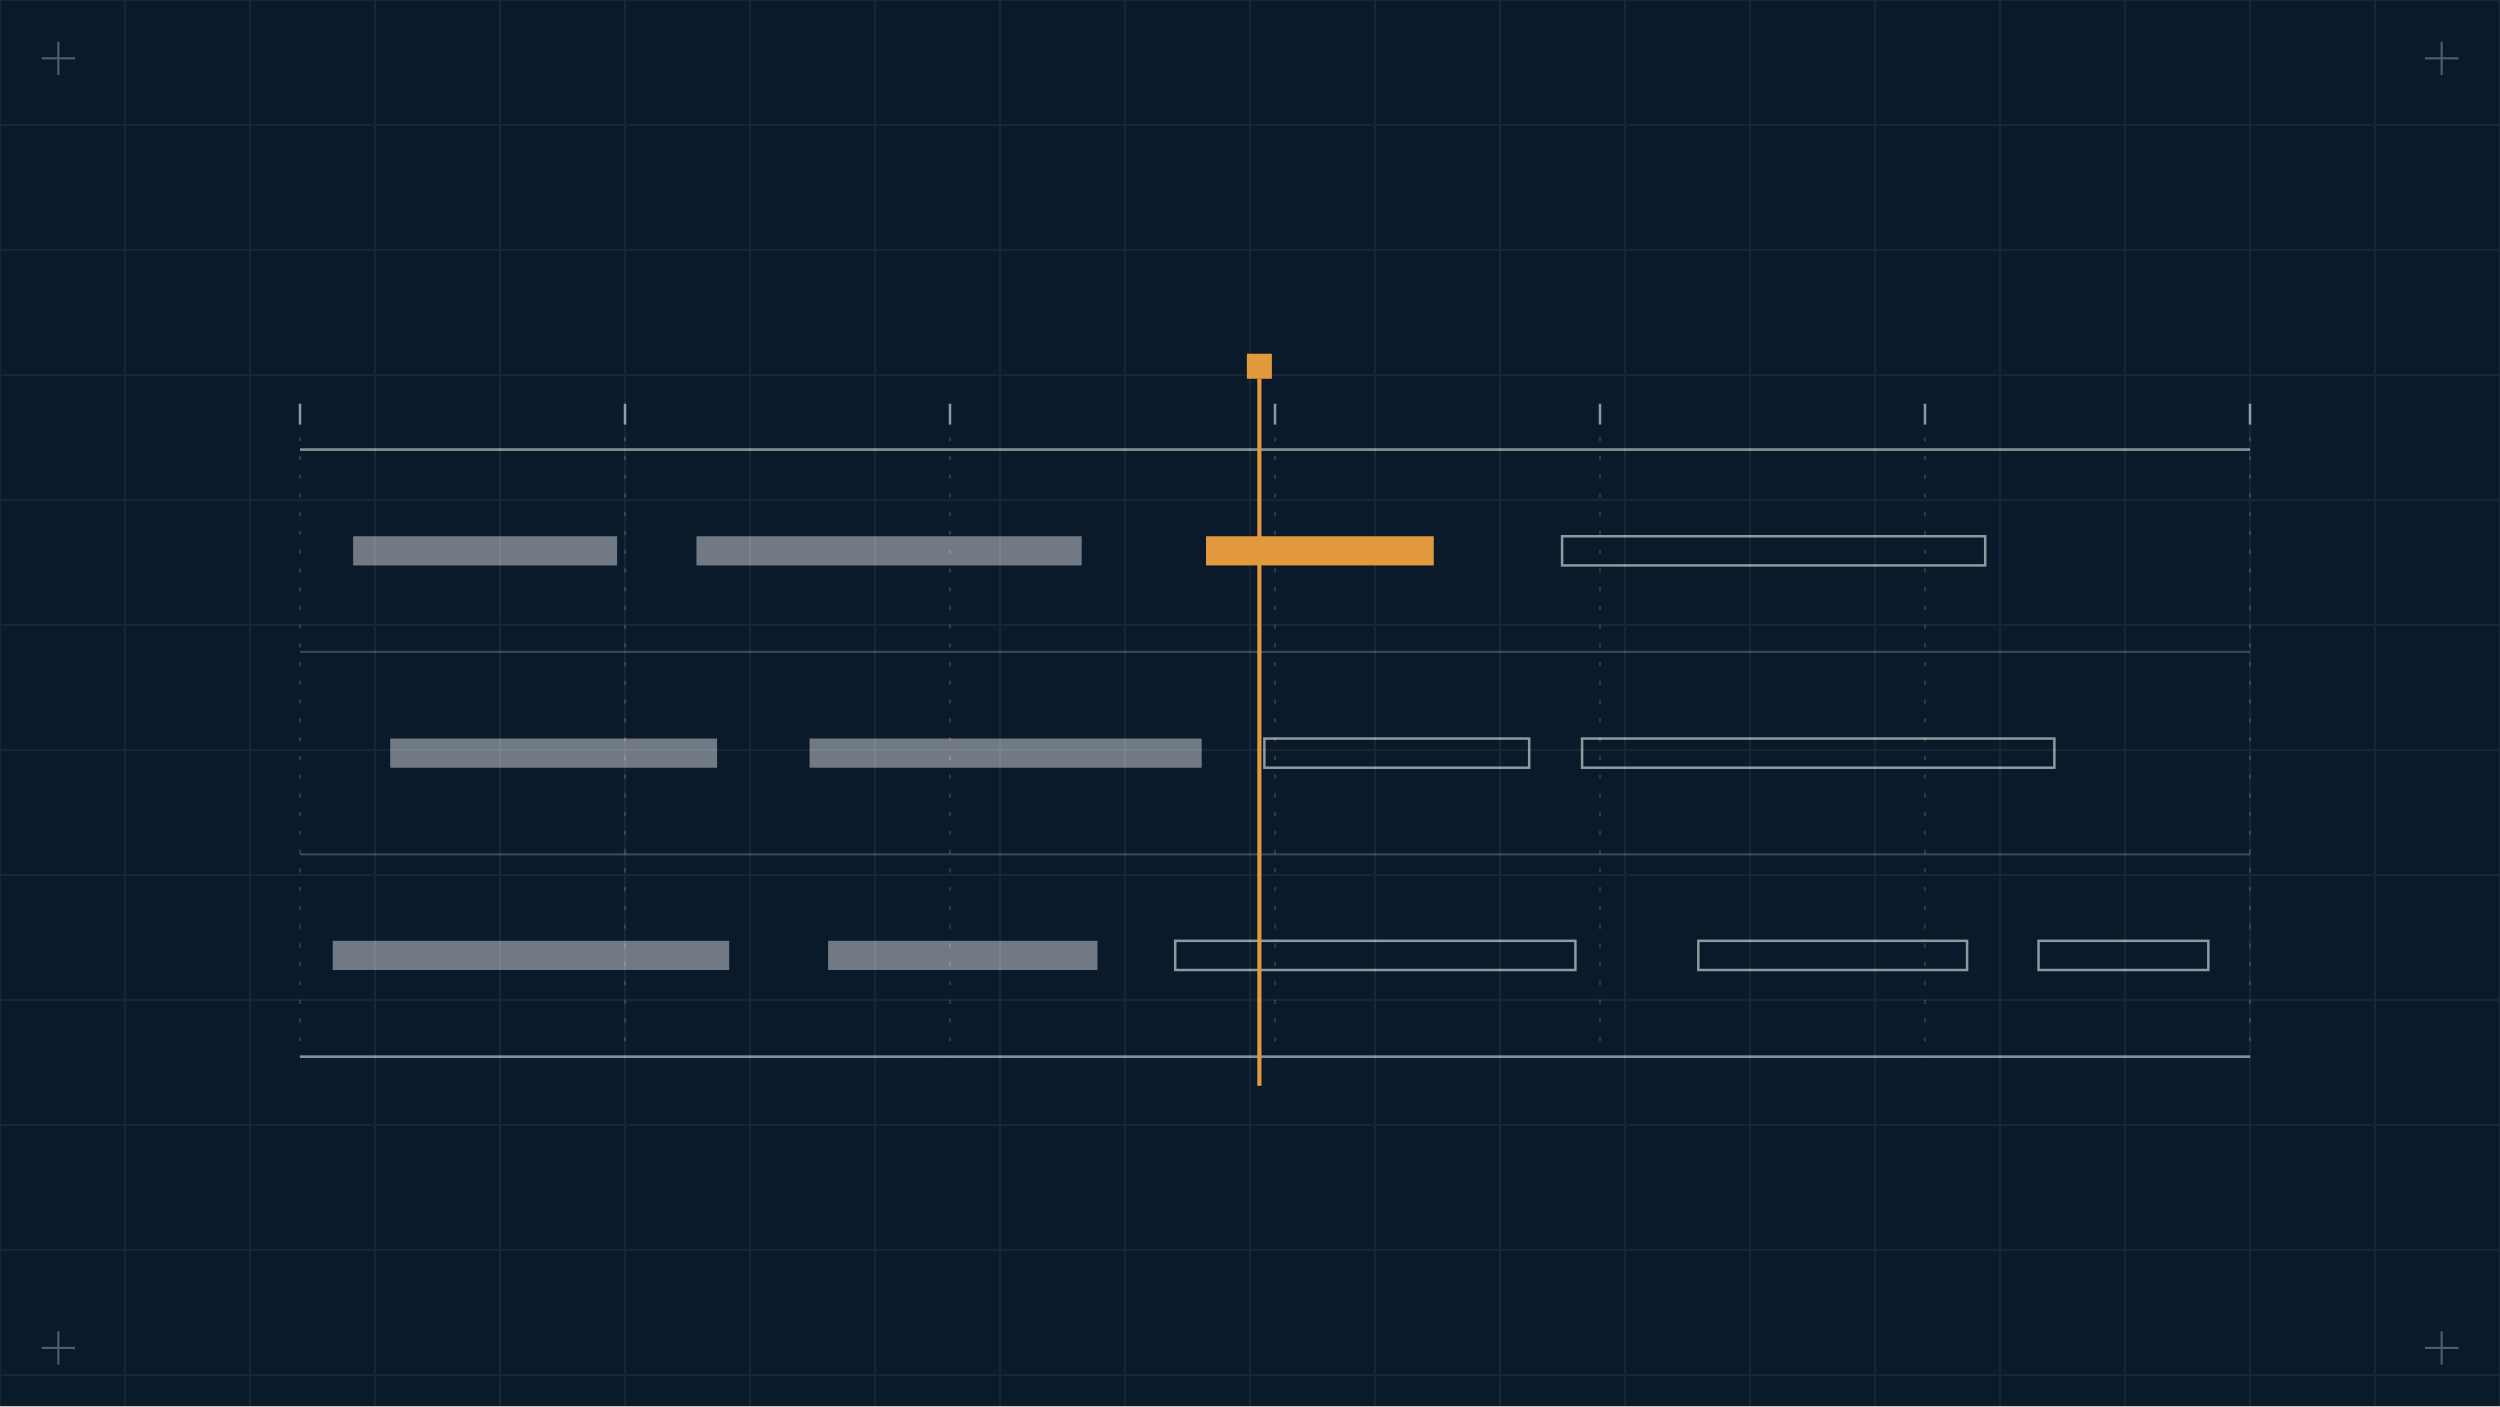
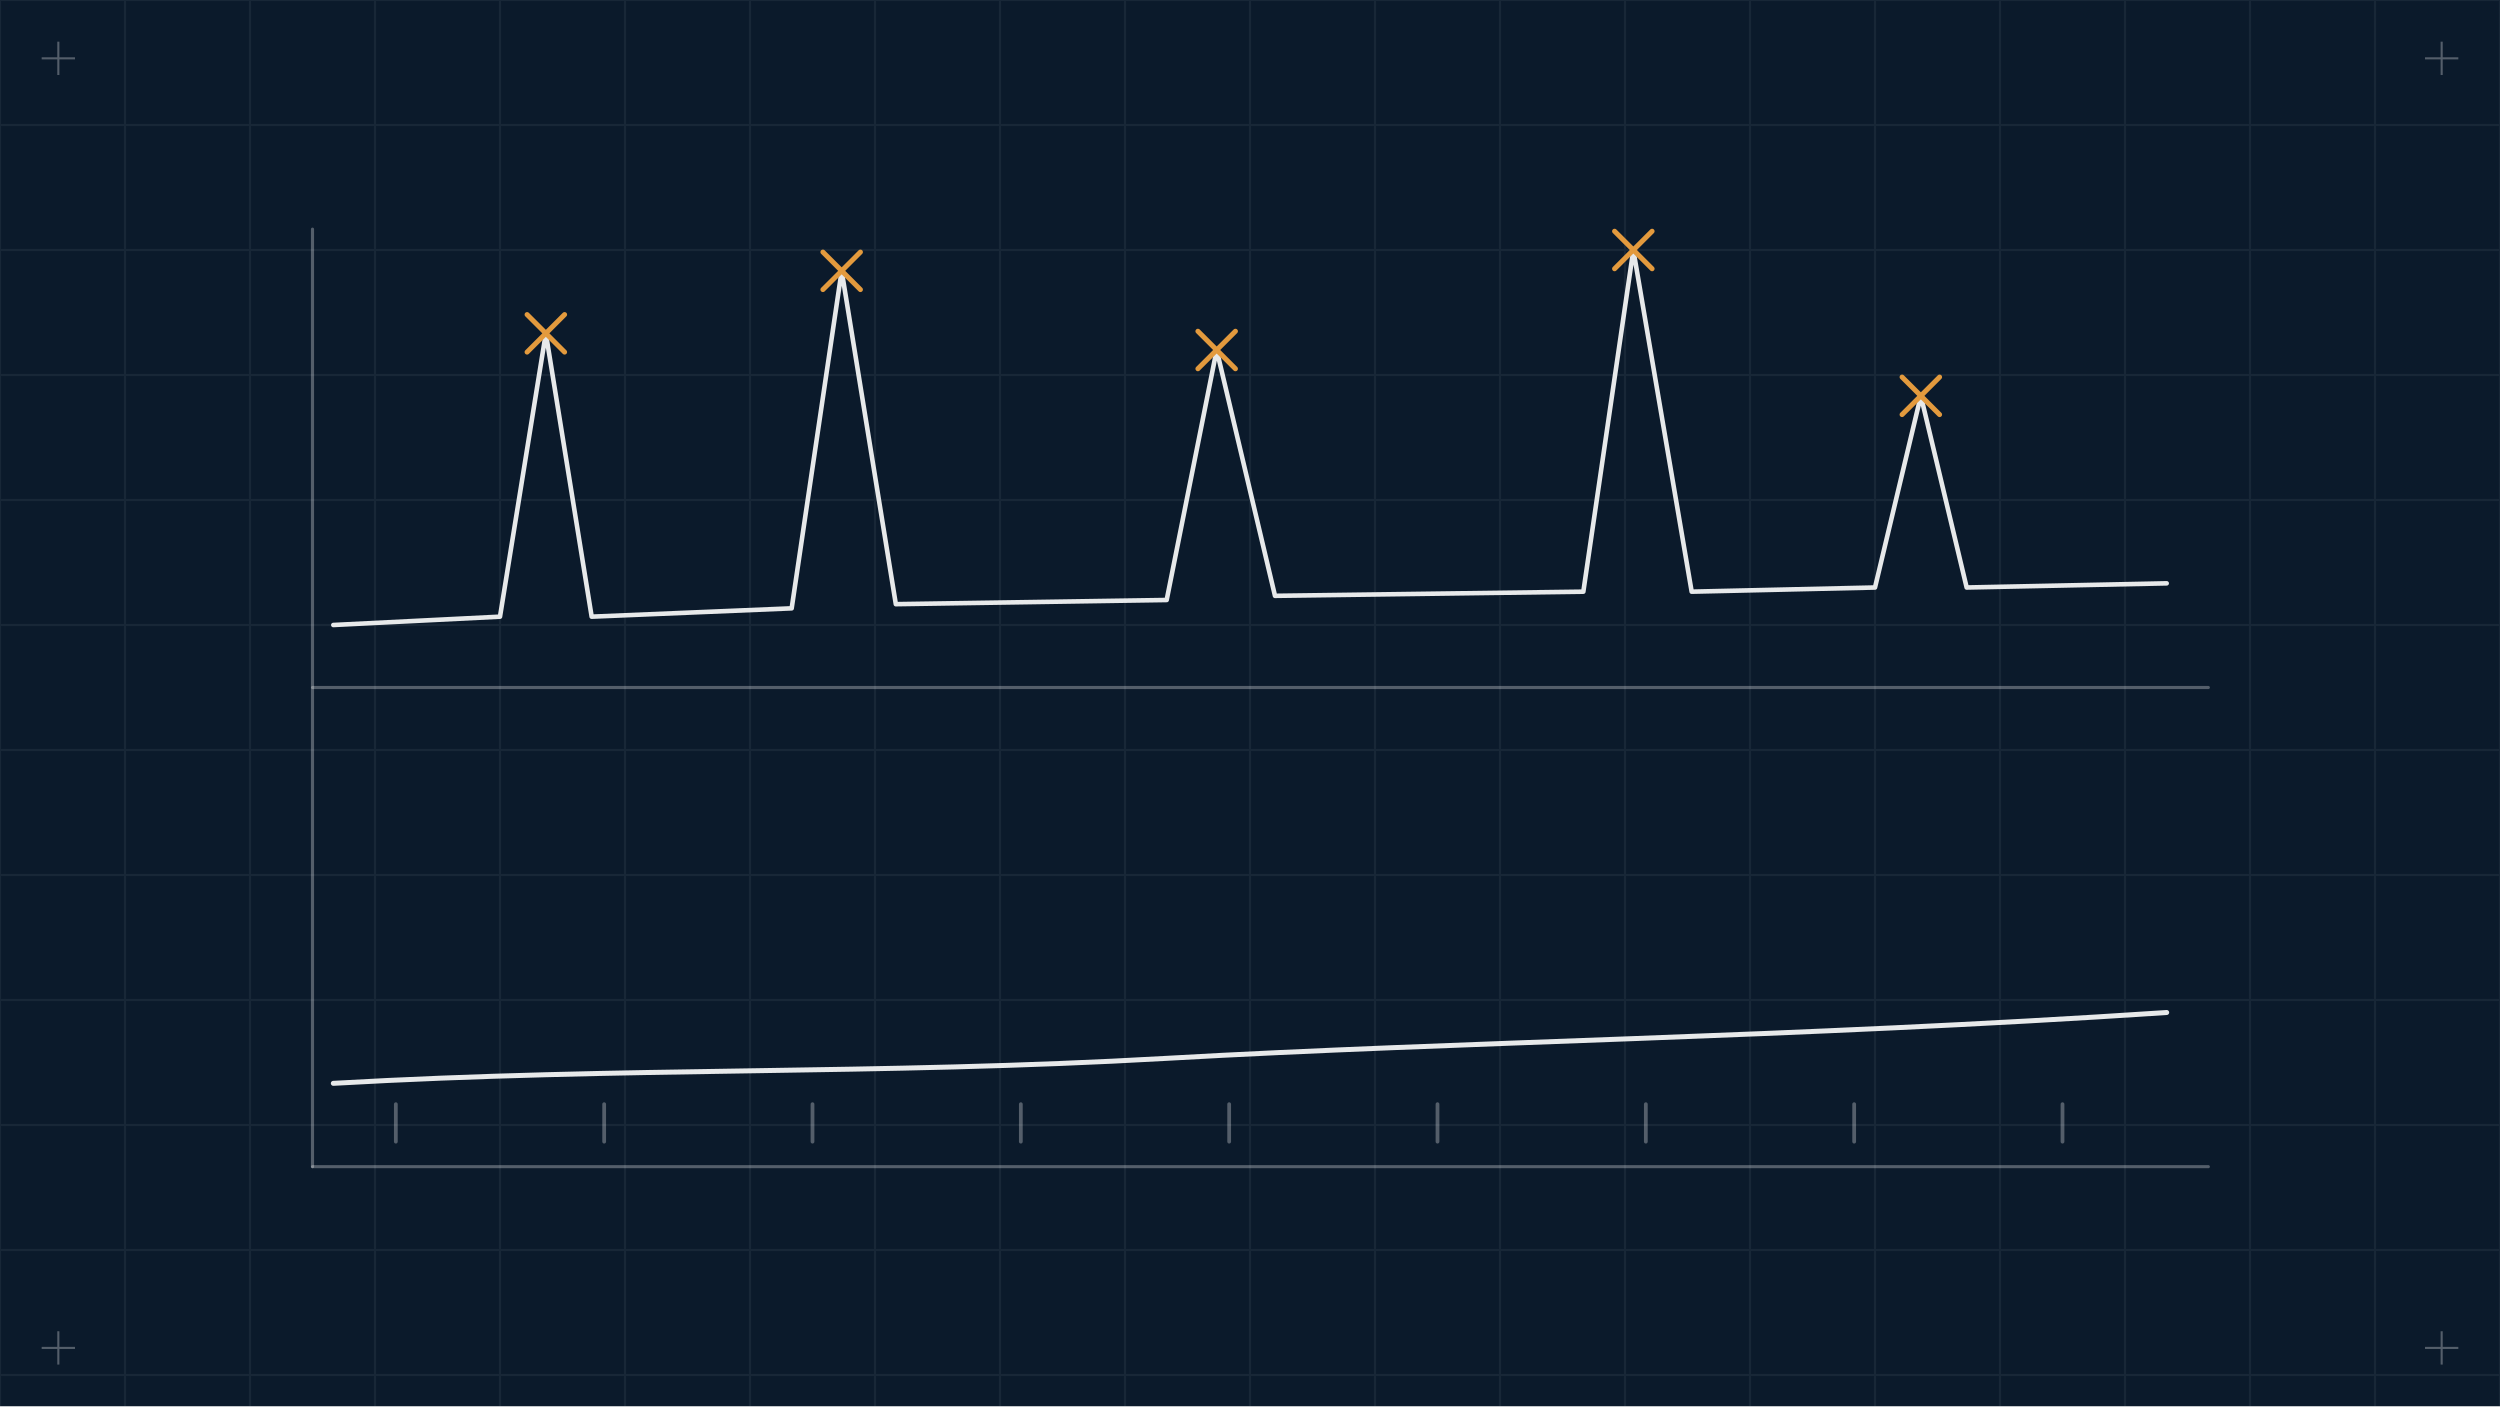
- <svg xmlns="http://www.w3.org/2000/svg" viewBox="0 0 1200 675" role="img" aria-label="Abstract illustration of a stepped roadmap with a current-position marker">
+ <svg xmlns="http://www.w3.org/2000/svg" viewBox="0 0 1200 675" role="img" aria-label="A spiky line of breakdowns above a steady line of planned upkeep">
  <rect width="1200" height="675" fill="#0b1a2b" />
  <path d="M0 0V675M60 0V675M120 0V675M180 0V675M240 0V675M300 0V675M360 0V675M420 0V675M480 0V675M540 0V675M600 0V675M660 0V675M720 0V675M780 0V675M840 0V675M900 0V675M960 0V675M1020 0V675M1080 0V675M1140 0V675M1200 0V675M0 0H1200M0 60H1200M0 120H1200M0 180H1200M0 240H1200M0 300H1200M0 360H1200M0 420H1200M0 480H1200M0 540H1200M0 600H1200M0 660H1200" stroke="rgba(255,255,255,.055)" stroke-width="1" fill="none" />
  <path d="M20 28h16M28 20v16" stroke="rgba(255,255,255,.3)" stroke-width="1" />
  <path d="M1164 28h16M1172 20v16" stroke="rgba(255,255,255,.3)" stroke-width="1" />
  <path d="M20 647h16M28 639v16" stroke="rgba(255,255,255,.3)" stroke-width="1" />
  <path d="M1164 647h16M1172 639v16" stroke="rgba(255,255,255,.3)" stroke-width="1" />
-   <path d="M144 209.8V507.2" stroke="rgba(255,255,255,.14)" stroke-width="1" stroke-dasharray="2 7" />
-   <path d="M144 193.8v10" stroke="rgba(255,255,255,.55)" stroke-width="1.2" />
-   <path d="M300 209.8V507.2" stroke="rgba(255,255,255,.14)" stroke-width="1" stroke-dasharray="2 7" />
-   <path d="M300 193.8v10" stroke="rgba(255,255,255,.55)" stroke-width="1.2" />
-   <path d="M456 209.8V507.2" stroke="rgba(255,255,255,.14)" stroke-width="1" stroke-dasharray="2 7" />
-   <path d="M456 193.8v10" stroke="rgba(255,255,255,.55)" stroke-width="1.2" />
-   <path d="M612 209.8V507.2" stroke="rgba(255,255,255,.14)" stroke-width="1" stroke-dasharray="2 7" />
-   <path d="M612 193.8v10" stroke="rgba(255,255,255,.55)" stroke-width="1.2" />
-   <path d="M768 209.8V507.2" stroke="rgba(255,255,255,.14)" stroke-width="1" stroke-dasharray="2 7" />
-   <path d="M768 193.8v10" stroke="rgba(255,255,255,.55)" stroke-width="1.2" />
-   <path d="M924 209.8V507.2" stroke="rgba(255,255,255,.14)" stroke-width="1" stroke-dasharray="2 7" />
-   <path d="M924 193.8v10" stroke="rgba(255,255,255,.55)" stroke-width="1.2" />
-   <path d="M1080 209.8V507.2" stroke="rgba(255,255,255,.14)" stroke-width="1" stroke-dasharray="2 7" />
-   <path d="M1080 193.8v10" stroke="rgba(255,255,255,.55)" stroke-width="1.2" />
-   <path d="M144 215.8H1080" stroke="rgba(255,255,255,.5)" stroke-width="1.3" />
-   <path d="M144 312.9H1080" stroke="rgba(255,255,255,.2)" stroke-width="1" />
-   <path d="M144 410.1H1080" stroke="rgba(255,255,255,.2)" stroke-width="1" />
-   <path d="M144 507.2H1080" stroke="rgba(255,255,255,.5)" stroke-width="1.3" />
-   <rect x="169.5" y="257.4" width="126.7" height="14" fill="rgba(255,255,255,.42)" />
-   <rect x="334.3" y="257.4" width="184.9" height="14" fill="rgba(255,255,255,.42)" />
-   <rect x="578.9" y="257.4" width="109.3" height="14" fill="#e39a3d" />
-   <rect x="749.8" y="257.4" width="203.1" height="14" fill="none" stroke="rgba(255,255,255,.55)" stroke-width="1.2" />
-   <rect x="187.3" y="354.5" width="156.9" height="14" fill="rgba(255,255,255,.42)" />
-   <rect x="388.6" y="354.5" width="188.2" height="14" fill="rgba(255,255,255,.42)" />
-   <rect x="606.9" y="354.5" width="127.1" height="14" fill="none" stroke="rgba(255,255,255,.55)" stroke-width="1.2" />
-   <rect x="759.4" y="354.5" width="226.7" height="14" fill="none" stroke="rgba(255,255,255,.55)" stroke-width="1.2" />
-   <rect x="159.7" y="451.6" width="190.3" height="14" fill="rgba(255,255,255,.42)" />
-   <rect x="397.5" y="451.6" width="129.3" height="14" fill="rgba(255,255,255,.42)" />
-   <rect x="564.1" y="451.6" width="192.1" height="14" fill="none" stroke="rgba(255,255,255,.55)" stroke-width="1.2" />
-   <rect x="815.2" y="451.6" width="129" height="14" fill="none" stroke="rgba(255,255,255,.55)" stroke-width="1.2" />
-   <rect x="978.5" y="451.6" width="81.5" height="14" fill="none" stroke="rgba(255,255,255,.55)" stroke-width="1.2" />
-   <path d="M604.5 181.8V521.2" stroke="#e39a3d" stroke-width="2" />
-   <rect x="598.5" y="169.8" width="12" height="12" fill="#e39a3d" />
+   <path d="M150 330L1060 330" stroke="rgba(255,255,255,.3)" stroke-width="1.5" fill="none" stroke-linecap="round" stroke-linejoin="round" />
+   <path d="M150 560L1060 560" stroke="rgba(255,255,255,.3)" stroke-width="1.5" fill="none" stroke-linecap="round" stroke-linejoin="round" />
+   <path d="M150 110L150 560" stroke="rgba(255,255,255,.3)" stroke-width="1.5" fill="none" stroke-linecap="round" stroke-linejoin="round" />
+   <path d="M160 300L240 296L262 160L284 296L380 292L404 130L430 290L560 288L584 168L612 286L760 284L784 120L812 284L900 282L922 190L944 282L1040 280" stroke="rgba(255,255,255,.9)" stroke-width="2.2" fill="none" stroke-linecap="round" stroke-linejoin="round" />
+   <path d="M253 151L271 169" stroke="#e39a3d" stroke-width="2.4" fill="none" stroke-linecap="round" stroke-linejoin="round" />
+   <path d="M253 169L271 151" stroke="#e39a3d" stroke-width="2.4" fill="none" stroke-linecap="round" stroke-linejoin="round" />
+   <path d="M395 121L413 139" stroke="#e39a3d" stroke-width="2.4" fill="none" stroke-linecap="round" stroke-linejoin="round" />
+   <path d="M395 139L413 121" stroke="#e39a3d" stroke-width="2.4" fill="none" stroke-linecap="round" stroke-linejoin="round" />
+   <path d="M575 159L593 177" stroke="#e39a3d" stroke-width="2.4" fill="none" stroke-linecap="round" stroke-linejoin="round" />
+   <path d="M575 177L593 159" stroke="#e39a3d" stroke-width="2.4" fill="none" stroke-linecap="round" stroke-linejoin="round" />
+   <path d="M775 111L793 129" stroke="#e39a3d" stroke-width="2.4" fill="none" stroke-linecap="round" stroke-linejoin="round" />
+   <path d="M775 129L793 111" stroke="#e39a3d" stroke-width="2.4" fill="none" stroke-linecap="round" stroke-linejoin="round" />
+   <path d="M913 181L931 199" stroke="#e39a3d" stroke-width="2.4" fill="none" stroke-linecap="round" stroke-linejoin="round" />
+   <path d="M913 199L931 181" stroke="#e39a3d" stroke-width="2.4" fill="none" stroke-linecap="round" stroke-linejoin="round" />
+   <path d="M160 520 C300 512 420 516 560 508 C700 500 860 498 1040 486" stroke="rgba(255,255,255,.9)" stroke-width="2.4" fill="none" stroke-linecap="round" stroke-linejoin="round" />
+   <path d="M190 530L190 548" stroke="rgba(255,255,255,.3)" stroke-width="1.8" fill="none" stroke-linecap="round" stroke-linejoin="round" />
+   <path d="M290 530L290 548" stroke="rgba(255,255,255,.3)" stroke-width="1.8" fill="none" stroke-linecap="round" stroke-linejoin="round" />
+   <path d="M390 530L390 548" stroke="rgba(255,255,255,.3)" stroke-width="1.8" fill="none" stroke-linecap="round" stroke-linejoin="round" />
+   <path d="M490 530L490 548" stroke="rgba(255,255,255,.3)" stroke-width="1.8" fill="none" stroke-linecap="round" stroke-linejoin="round" />
+   <path d="M590 530L590 548" stroke="rgba(255,255,255,.3)" stroke-width="1.8" fill="none" stroke-linecap="round" stroke-linejoin="round" />
+   <path d="M690 530L690 548" stroke="rgba(255,255,255,.3)" stroke-width="1.8" fill="none" stroke-linecap="round" stroke-linejoin="round" />
+   <path d="M790 530L790 548" stroke="rgba(255,255,255,.3)" stroke-width="1.8" fill="none" stroke-linecap="round" stroke-linejoin="round" />
+   <path d="M890 530L890 548" stroke="rgba(255,255,255,.3)" stroke-width="1.8" fill="none" stroke-linecap="round" stroke-linejoin="round" />
+   <path d="M990 530L990 548" stroke="rgba(255,255,255,.3)" stroke-width="1.8" fill="none" stroke-linecap="round" stroke-linejoin="round" />
</svg>
